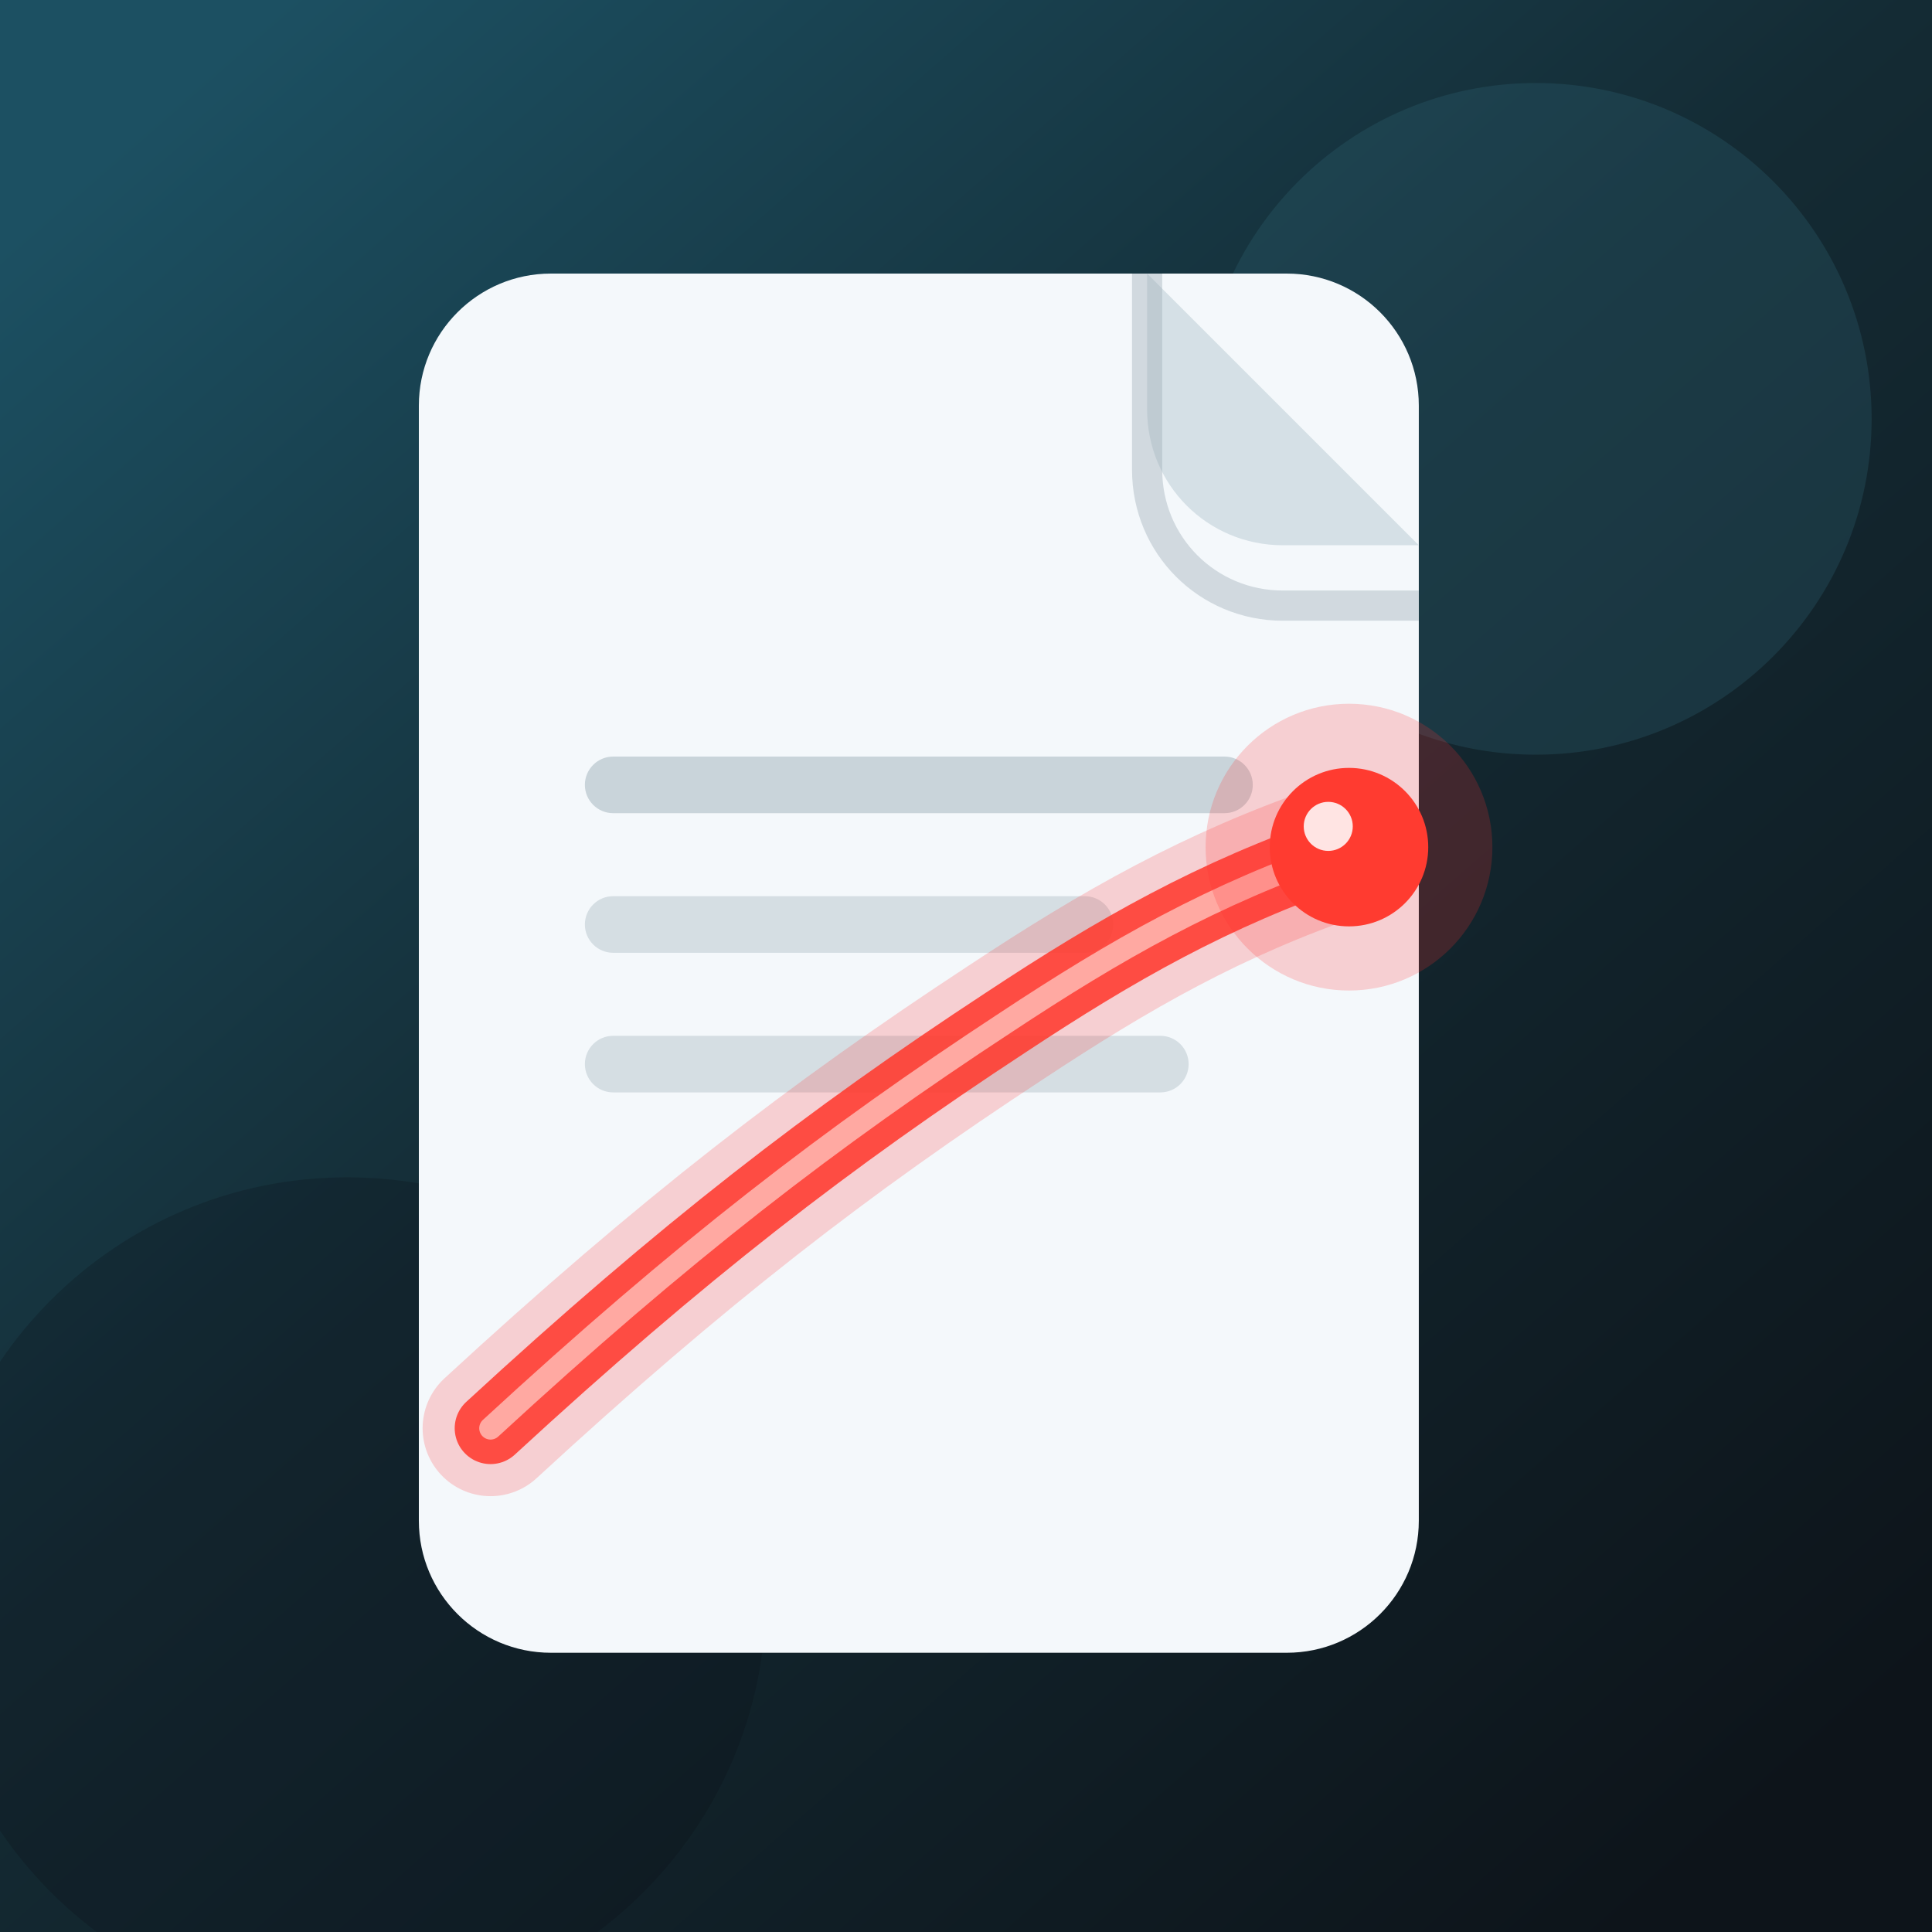
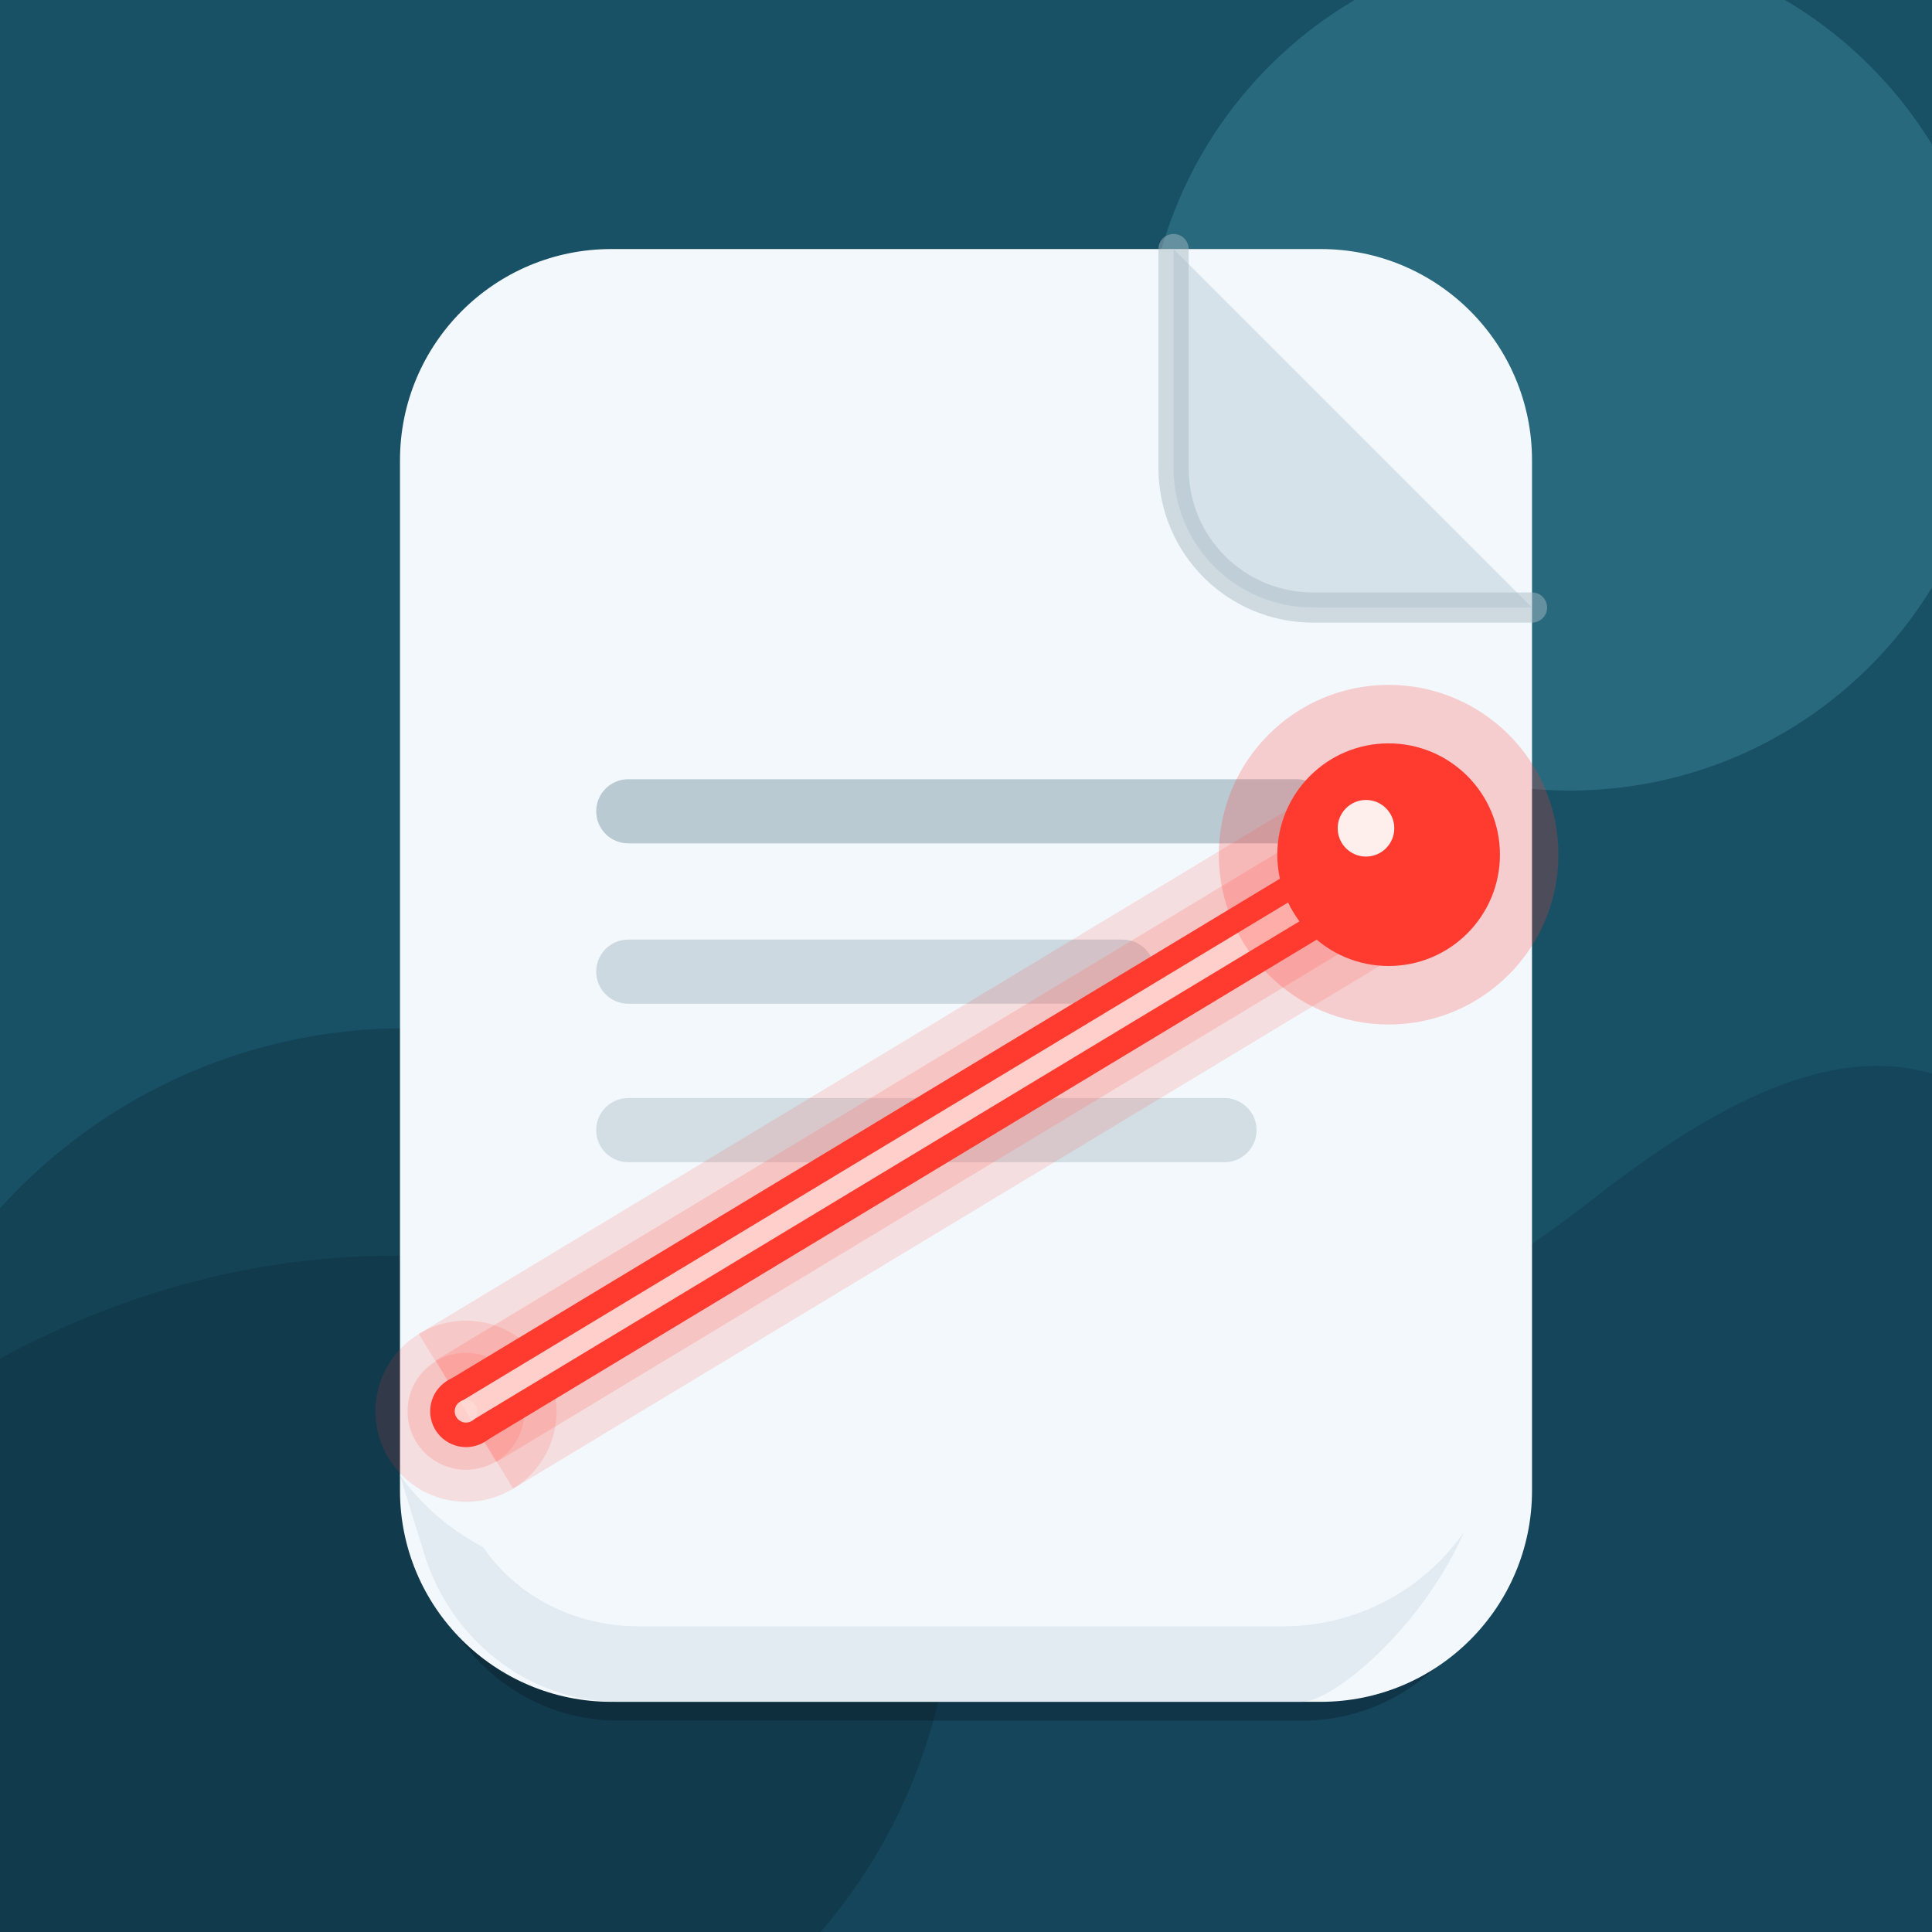
<svg xmlns="http://www.w3.org/2000/svg" viewBox="0 0 1024 1024">
-   <defs>
-     <linearGradient id="bg" x1="96" y1="46" x2="914" y2="980" gradientUnits="userSpaceOnUse">
-       <stop offset="0" stop-color="#1C5062" />
-       <stop offset="0.46" stop-color="#142B34" />
-       <stop offset="1" stop-color="#0D141A" />
-     </linearGradient>
-   </defs>
-   <rect width="1024" height="1024" fill="url(#bg)" />
-   <circle cx="814" cy="222" r="178" fill="#2F6575" opacity="0.28" />
-   <circle cx="184" cy="846" r="222" fill="#070B10" opacity="0.22" />
-   <rect x="248" y="170" width="504" height="706" rx="70" fill="#061017" opacity="0.34" />
-   <rect x="222" y="145" width="530" height="731" rx="70" fill="#F4F8FB" />
-   <path d="M608 145L752 289H680c-40 0-72-32-72-72V145Z" fill="#D5E0E6" />
-   <path d="M608 145v104c0 40 32 72 72 72h72" fill="none" stroke="#9FAFB8" stroke-width="16" stroke-linejoin="round" opacity="0.42" />
-   <rect x="310" y="401" width="354" height="30" rx="15" fill="#C9D4DA" />
-   <rect x="310" y="475" width="280" height="30" rx="15" fill="#D5DEE3" />
-   <rect x="310" y="549" width="320" height="30" rx="15" fill="#D5DEE3" />
-   <path d="M260 757C362 663 440 603 533 542C592 503 643 474 710 451" fill="none" stroke="#FF2B2B" stroke-width="72" stroke-linecap="round" stroke-linejoin="round" opacity="0.20" />
-   <path d="M260 757C362 663 440 603 533 542C592 503 643 474 710 451" fill="none" stroke="#FF3B30" stroke-width="38" stroke-linecap="round" stroke-linejoin="round" opacity="0.88" />
-   <path d="M260 757C362 663 440 603 533 542C592 503 643 474 710 451" fill="none" stroke="#FFB1AA" stroke-width="12" stroke-linecap="round" stroke-linejoin="round" opacity="0.92" />
-   <circle cx="715" cy="449" r="76" fill="#FF2B2B" opacity="0.20" />
-   <circle cx="715" cy="449" r="42" fill="#FF3B30" />
-   <circle cx="704" cy="438" r="13" fill="#FFFFFF" opacity="0.86" />
+   <rect width="1024" height="1024" fill="#1B6075" />
+   <rect width="1024" height="1024" fill="#10263A" opacity="0.26" />
+   <circle cx="832" cy="194" r="225" fill="#7FE2F4" opacity="0.17" />
+   <circle cx="215" cy="835" r="290" fill="#071321" opacity="0.24" />
+   <path d="M0 720C138 646 280 650 430 716C566 776 705 744 845 635C919 577 976 555 1024 569V1024H0Z" fill="#071321" opacity="0.18" />
+   <path d="M352 163H624L793 332V809C793 866 747 912 690 912H328C271 912 225 866 225 809V280C225 215 287 163 352 163Z" fill="#07111F" opacity="0.30" />
+   <rect x="212" y="132" width="600" height="770" rx="112" fill="#F3F8FC" />
+   <path d="M622 132L812 322H696C655 322 622 289 622 248V132Z" fill="#D6E2E9" />
+   <path d="M622 132V248C622 289 655 322 696 322H812" fill="none" stroke="#A7B9C3" stroke-width="16" stroke-linecap="round" stroke-linejoin="round" opacity="0.48" />
+   <path d="M256 820C274 846 304 862 339 862H680C720 862 755 842 776 812C753 864 706 902 690 902H328C280 902 239 869 225 824L212 782C223 797 237 810 256 820Z" fill="#D3E0E7" opacity="0.56" />
+   <rect x="316" y="413" width="388" height="34" rx="17" fill="#B9CAD3" />
+   <rect x="316" y="498" width="296" height="34" rx="17" fill="#CCD9E0" />
+   <rect x="316" y="582" width="350" height="34" rx="17" fill="#D2DEE4" />
+   <path d="M272 789L761 494L711 412L222 707Z" fill="#FF3B30" opacity="0.14" />
+   <circle cx="247" cy="748" r="48" fill="#FF3B30" opacity="0.14" />
+   <circle cx="736" cy="453" r="48" fill="#FF3B30" opacity="0.14" />
+   <path d="M263 775L752 480L720 426L231 721Z" fill="#FF6B61" opacity="0.22" />
+   <circle cx="247" cy="748" r="31" fill="#FF6B61" opacity="0.22" />
+   <circle cx="736" cy="453" r="31" fill="#FF6B61" opacity="0.22" />
+   <path d="M257 764L746 469L726 437L237 732Z" fill="#FF3B30" />
+   <circle cx="247" cy="748" r="19" fill="#FF3B30" />
+   <circle cx="736" cy="453" r="19" fill="#FF3B30" />
+   <path d="M250 753L739 458L733 448L244 743Z" fill="#FFD9D4" opacity="0.94" />
+   <circle cx="247" cy="748" r="6" fill="#FFD9D4" opacity="0.94" />
+   <circle cx="736" cy="453" r="6" fill="#FFD9D4" opacity="0.94" />
+   <circle cx="736" cy="453" r="90" fill="#FF3B30" opacity="0.23" />
+   <circle cx="736" cy="453" r="59" fill="#FF3B30" />
+   <circle cx="724" cy="439" r="15" fill="#FFF7F4" opacity="0.96" />
</svg>
